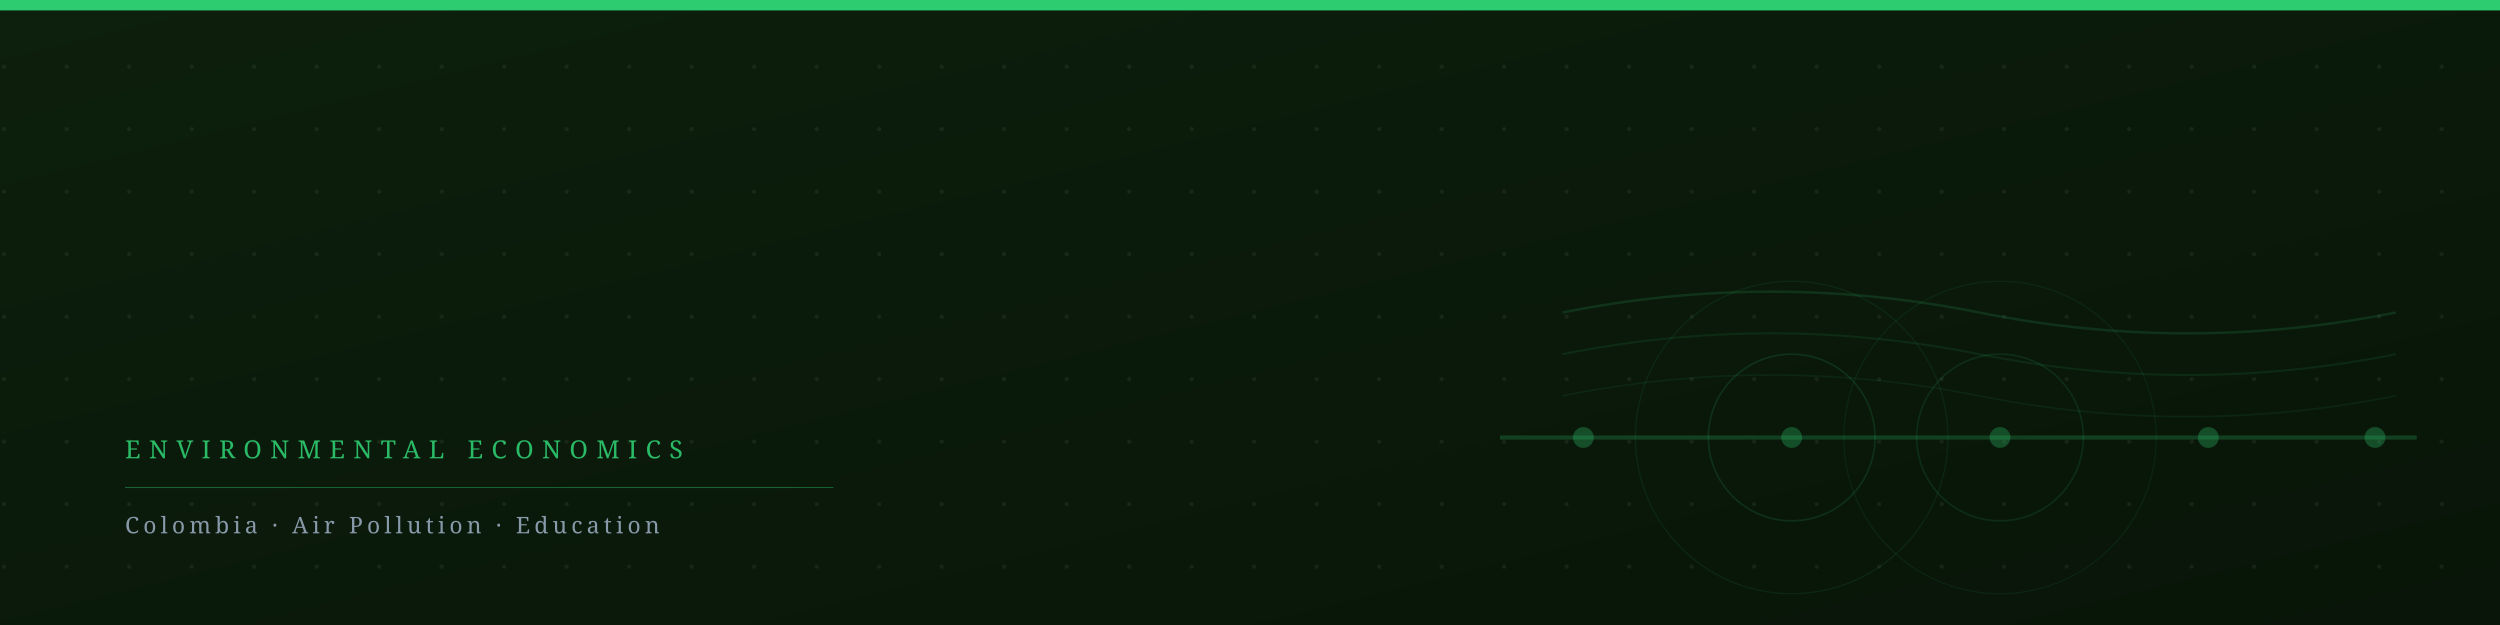
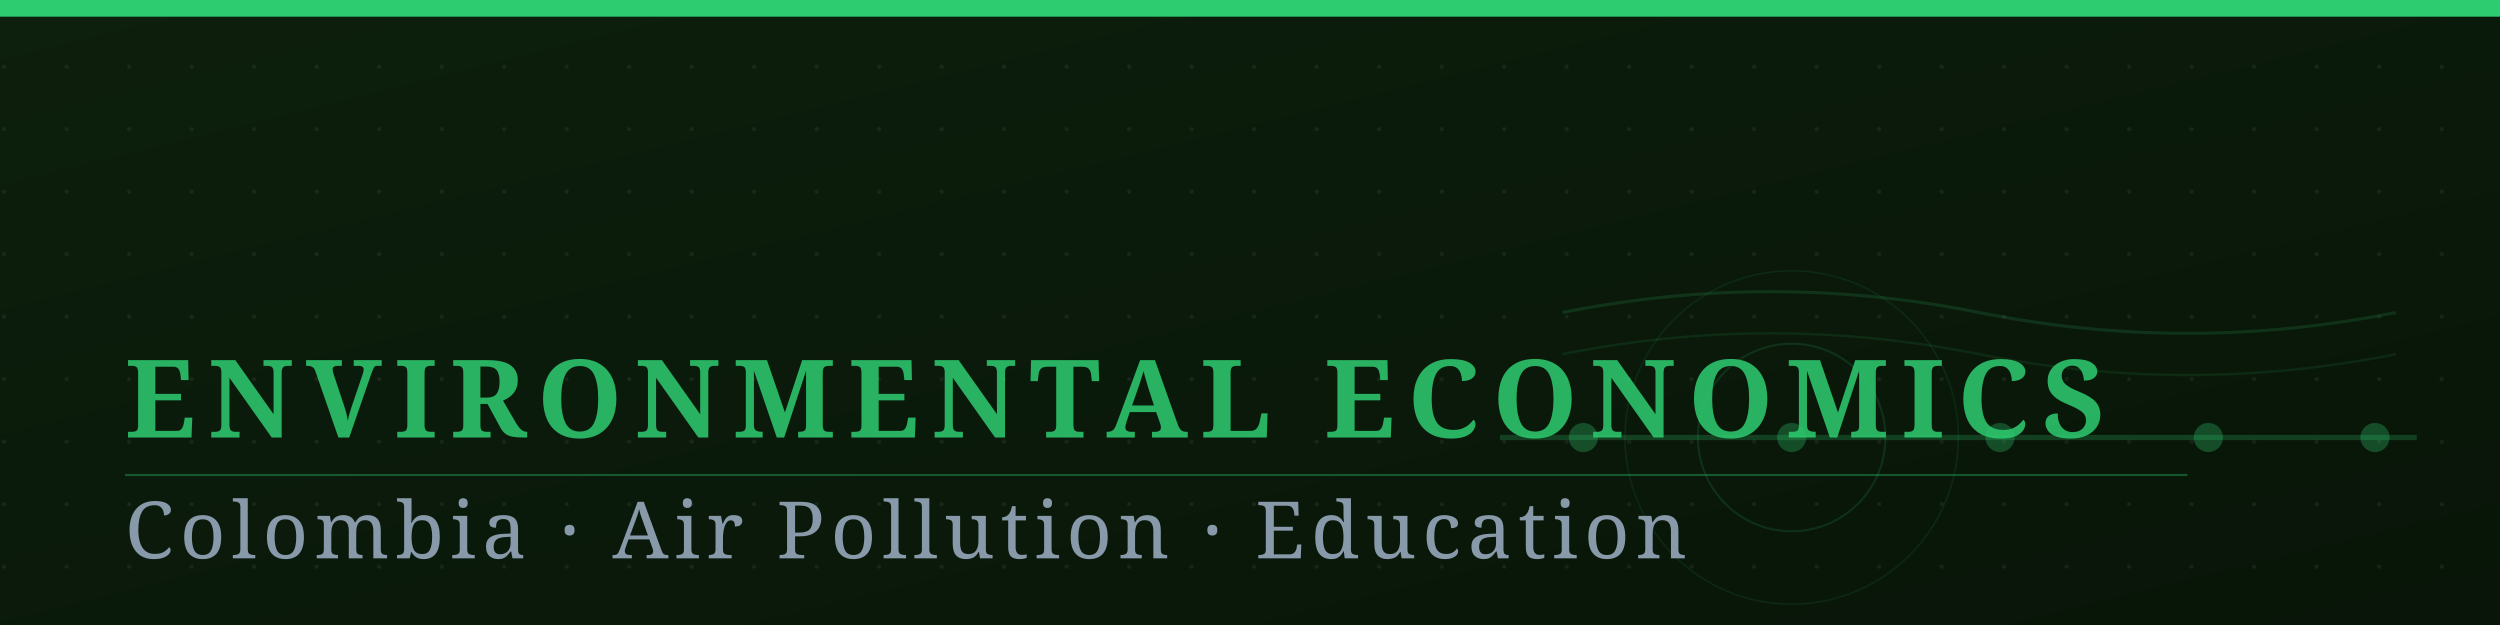
- <svg xmlns="http://www.w3.org/2000/svg" viewBox="0 0 1200 300" width="1200" height="300">
+ <svg xmlns="http://www.w3.org/2000/svg" viewBox="0 0 1200 300" preserveAspectRatio="xMidYMid meet">
  <defs>
-     <linearGradient id="bg" x1="0%" y1="0%" x2="100%" y2="100%">
+     <linearGradient id="bg-tp" x1="0%" y1="0%" x2="100%" y2="100%">
      <stop offset="0%" style="stop-color:#0d1f0d;stop-opacity:1" />
      <stop offset="100%" style="stop-color:#081508;stop-opacity:1" />
    </linearGradient>
-     <pattern id="dots" x="0" y="0" width="30" height="30" patternUnits="userSpaceOnUse">
+     <pattern id="dots-tp" x="0" y="0" width="30" height="30" patternUnits="userSpaceOnUse">
      <circle cx="2" cy="2" r="1" fill="#ffffff" opacity="0.06" />
    </pattern>
  </defs>
-   <rect width="1200" height="300" fill="url(#bg)" />
-   <rect width="1200" height="300" fill="url(#dots)" />
-   <rect x="0" y="0" width="1200" height="5" fill="#2ecc71" />
-   <line x1="720" y1="210" x2="1160" y2="210" stroke="#2ecc71" stroke-width="2" opacity="0.22" />
-   <circle cx="760" cy="210" r="5" fill="#2ecc71" opacity="0.3" />
-   <circle cx="860" cy="210" r="5" fill="#2ecc71" opacity="0.3" />
-   <circle cx="960" cy="210" r="5" fill="#2ecc71" opacity="0.3" />
-   <circle cx="1060" cy="210" r="5" fill="#2ecc71" opacity="0.3" />
-   <circle cx="1140" cy="210" r="5" fill="#2ecc71" opacity="0.3" />
-   <circle cx="860" cy="210" r="40" fill="none" stroke="#2ecc71" stroke-width="0.8" opacity="0.14" />
-   <circle cx="860" cy="210" r="75" fill="none" stroke="#2ecc71" stroke-width="0.6" opacity="0.09" />
-   <circle cx="960" cy="210" r="40" fill="none" stroke="#2ecc71" stroke-width="0.8" opacity="0.12" />
-   <circle cx="960" cy="210" r="75" fill="none" stroke="#2ecc71" stroke-width="0.6" opacity="0.08" />
-   <path d="M 750 150 Q 850 130 950 150 Q 1050 170 1150 150" fill="none" stroke="#2ecc71" stroke-width="1.2" opacity="0.15" />
-   <path d="M 750 170 Q 850 150 950 170 Q 1050 190 1150 170" fill="none" stroke="#2ecc71" stroke-width="1" opacity="0.1" />
-   <path d="M 750 190 Q 850 170 950 190 Q 1050 210 1150 190" fill="none" stroke="#2ecc71" stroke-width="0.8" opacity="0.08" />
-   <text x="60" y="220" font-family="Georgia, serif" font-size="12" fill="#2ecc71" letter-spacing="4" opacity="0.9">ENVIRONMENTAL ECONOMICS</text>
-   <line x1="60" y1="234" x2="400" y2="234" stroke="#2ecc71" stroke-width="0.5" opacity="0.4" />
-   <text x="60" y="256" font-family="Georgia, serif" font-size="11" fill="#8899aa" letter-spacing="2">Colombia · Air Pollution · Education</text>
+   <rect width="1200" height="300" fill="url(#bg-tp)" />
+   <rect width="1200" height="300" fill="url(#dots-tp)" />
+   <rect x="0" y="0" width="1200" height="8" fill="#2ecc71" />
+   <line x1="720" y1="210" x2="1160" y2="210" stroke="#2ecc71" stroke-width="2.5" opacity="0.22" />
+   <circle cx="760" cy="210" r="7" fill="#2ecc71" opacity="0.3" />
+   <circle cx="860" cy="210" r="7" fill="#2ecc71" opacity="0.3" />
+   <circle cx="960" cy="210" r="7" fill="#2ecc71" opacity="0.3" />
+   <circle cx="1060" cy="210" r="7" fill="#2ecc71" opacity="0.3" />
+   <circle cx="1140" cy="210" r="7" fill="#2ecc71" opacity="0.3" />
+   <circle cx="860" cy="210" r="45" fill="none" stroke="#2ecc71" stroke-width="1" opacity="0.14" />
+   <circle cx="860" cy="210" r="80" fill="none" stroke="#2ecc71" stroke-width="0.8" opacity="0.09" />
+   <path d="M 750 150 Q 850 130 950 150 Q 1050 170 1150 150" fill="none" stroke="#2ecc71" stroke-width="1.5" opacity="0.15" />
+   <path d="M 750 170 Q 850 150 950 170 Q 1050 190 1150 170" fill="none" stroke="#2ecc71" stroke-width="1.2" opacity="0.1" />
+   <text x="60" y="210" font-family="Georgia, serif" font-size="52" font-weight="bold" fill="#2ecc71" letter-spacing="6" opacity="0.85">ENVIRONMENTAL ECONOMICS</text>
+   <line x1="60" y1="228" x2="1050" y2="228" stroke="#2ecc71" stroke-width="1" opacity="0.35" />
+   <text x="60" y="268" font-family="Georgia, serif" font-size="38" fill="#8899aa" letter-spacing="3">Colombia · Air Pollution · Education</text>
</svg>
